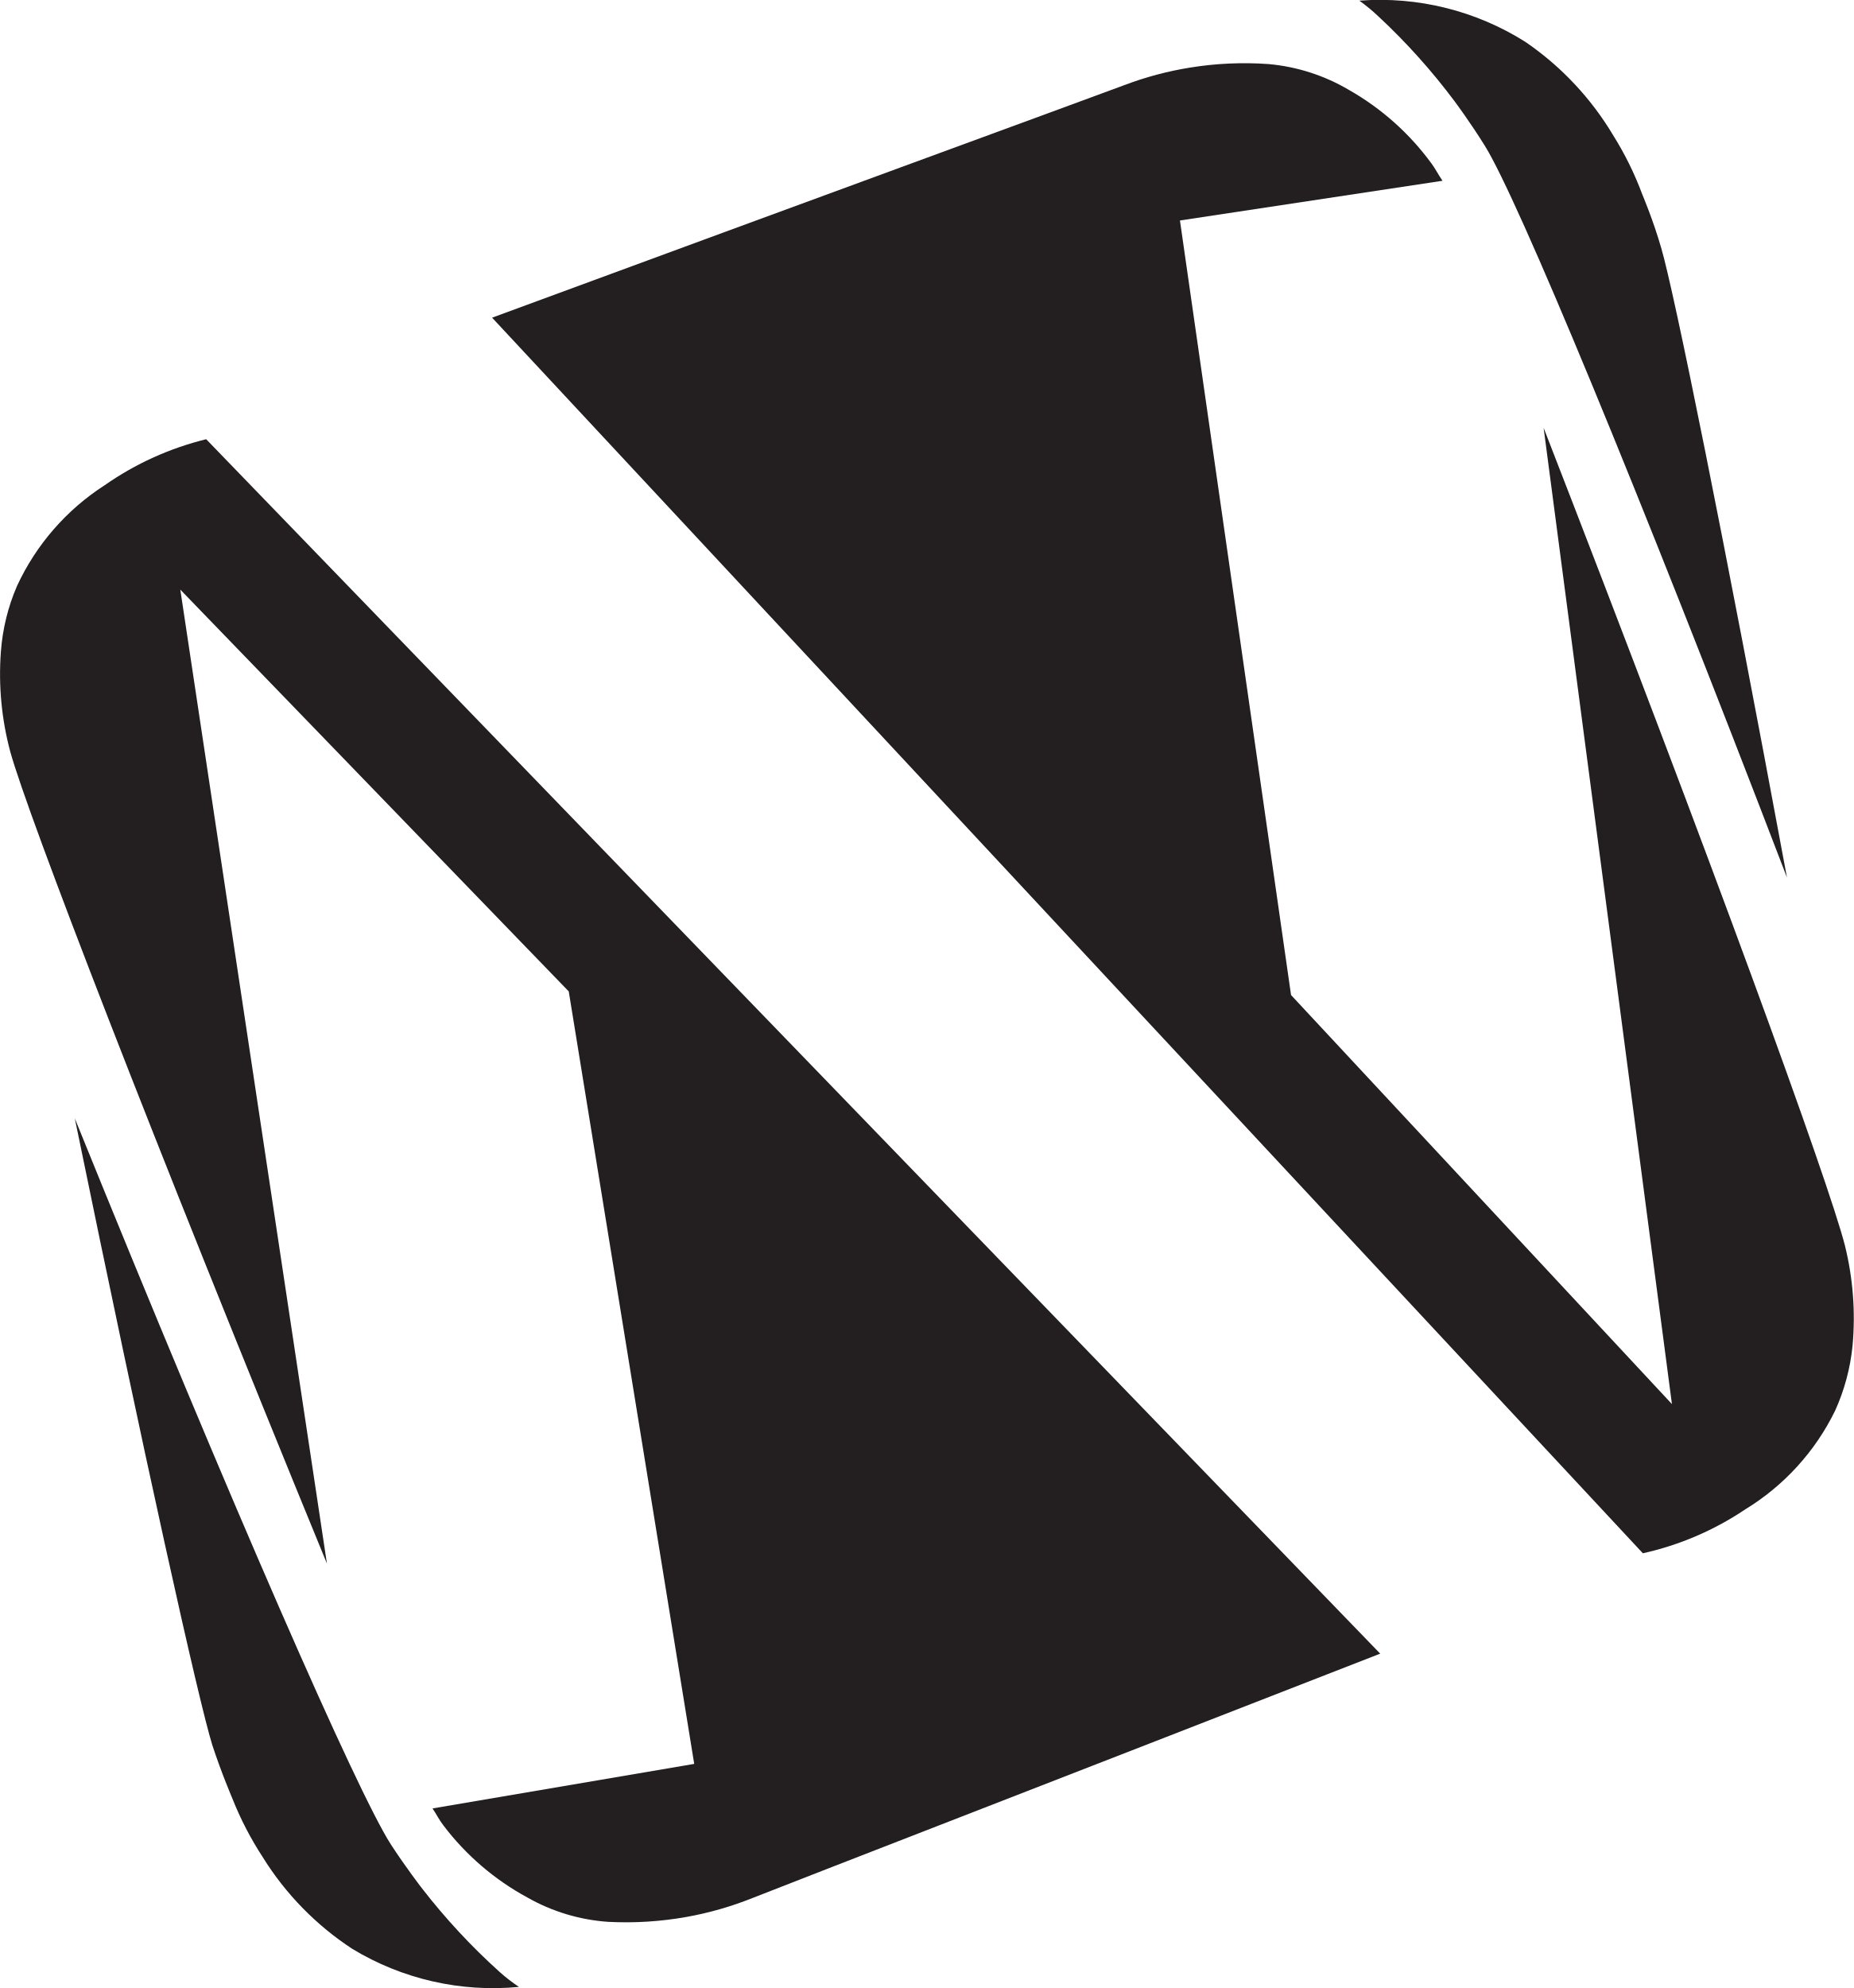
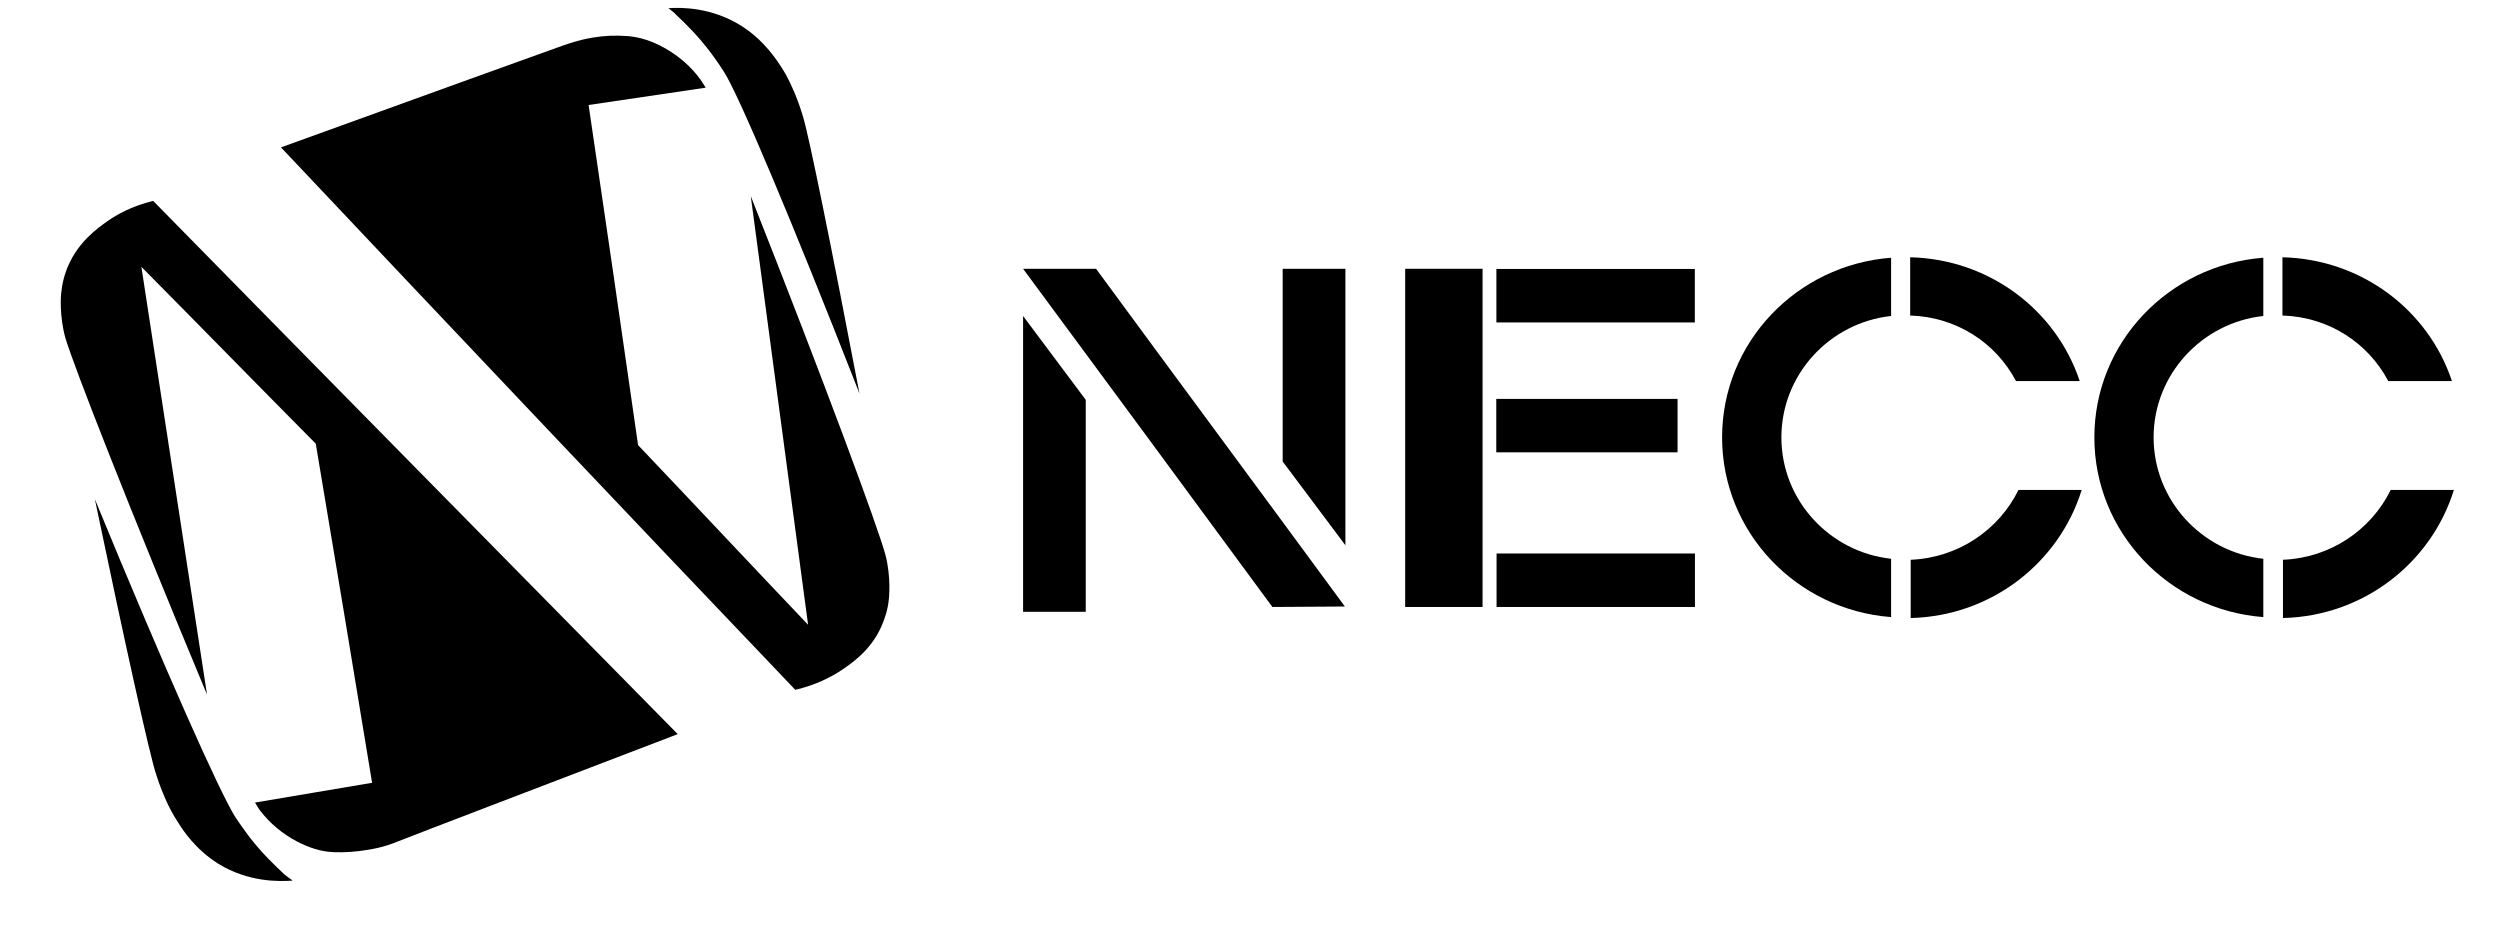
- <svg xmlns="http://www.w3.org/2000/svg" id="Camada_1" data-name="Camada 1" viewBox="0 0 169.01 181.23">
+ <svg xmlns="http://www.w3.org/2000/svg" width="43" height="16" viewBox="0 0 43 16" fill="none">
+   <g clip-path="url(#clip0_475_14239)">
+     <path d="M4.833 2.535C7.411 1.599 9.281 0.928 9.694 0.779C9.753 0.762 9.939 0.688 10.2 0.646C10.394 0.613 10.596 0.605 10.798 0.621C11.017 0.638 11.228 0.713 11.421 0.82C11.674 0.961 11.885 1.143 12.053 1.375C12.079 1.417 12.104 1.458 12.138 1.508C11.464 1.607 10.79 1.707 10.124 1.806C10.411 3.753 10.697 5.709 10.975 7.656C11.952 8.683 12.921 9.719 13.899 10.746C13.57 8.286 13.241 5.833 12.913 3.372C14.21 6.653 15.103 9.073 15.23 9.545C15.331 9.935 15.289 10.299 15.289 10.299C15.272 10.481 15.221 10.639 15.154 10.788C14.969 11.194 14.648 11.409 14.463 11.534C14.311 11.633 14.042 11.782 13.679 11.865C10.722 8.766 7.773 5.651 4.833 2.535Z" fill="black" />
+     <path d="M11.497 0.141C11.716 0.124 12.255 0.124 12.769 0.456C13.165 0.713 13.376 1.061 13.443 1.16C13.536 1.301 13.603 1.45 13.671 1.607C13.671 1.607 13.755 1.806 13.814 2.013C13.915 2.345 14.294 4.209 14.783 6.769C13.62 3.795 12.71 1.641 12.457 1.243C12.348 1.069 12.222 0.903 12.222 0.903C12.011 0.621 11.792 0.406 11.632 0.257C11.598 0.215 11.548 0.182 11.497 0.141Z" fill="black" />
+     <path d="M11.657 12.627C9.104 13.605 7.234 14.318 6.838 14.475C6.779 14.5 6.594 14.575 6.332 14.616C6.139 14.649 5.936 14.666 5.734 14.657C5.515 14.649 5.305 14.575 5.111 14.475C4.858 14.342 4.639 14.16 4.47 13.937C4.437 13.895 4.42 13.854 4.386 13.804C5.06 13.688 5.726 13.58 6.4 13.464C6.08 11.517 5.759 9.578 5.431 7.631C4.428 6.62 3.434 5.601 2.432 4.59C2.811 7.043 3.181 9.495 3.561 11.948C2.204 8.692 1.269 6.297 1.126 5.817C1.016 5.427 1.05 5.063 1.05 5.063C1.067 4.88 1.109 4.715 1.176 4.565C1.353 4.159 1.673 3.927 1.85 3.803C2.002 3.695 2.263 3.546 2.634 3.455C5.642 6.521 8.649 9.57 11.657 12.627Z" fill="black" />
+     <path d="M5.035 15.146C4.816 15.163 4.276 15.179 3.754 14.856C3.358 14.608 3.139 14.268 3.072 14.16C2.979 14.019 2.903 13.879 2.836 13.721C2.836 13.721 2.751 13.53 2.684 13.315C2.574 12.984 2.162 11.128 1.631 8.584C2.844 11.534 3.796 13.671 4.057 14.069C4.175 14.243 4.293 14.4 4.293 14.4C4.512 14.682 4.731 14.889 4.891 15.039C4.934 15.072 4.984 15.113 5.035 15.146Z" fill="black" />
+     <path d="M18.675 10.523C18.313 10.523 17.959 10.523 17.597 10.523C17.597 8.824 17.597 7.126 17.597 5.435C17.959 5.916 18.313 6.397 18.675 6.877C18.675 8.087 18.675 9.305 18.675 10.523Z" fill="black" />
+     <path d="M17.597 4.623C18.018 4.623 18.439 4.623 18.852 4.623C20.276 6.562 21.708 8.493 23.132 10.432C22.719 10.432 22.298 10.44 21.885 10.44C20.461 8.501 19.029 6.562 17.597 4.623Z" fill="black" />
+     <path d="M22.062 4.623C22.425 4.623 22.779 4.623 23.141 4.623C23.141 6.206 23.141 7.797 23.141 9.379C22.779 8.899 22.425 8.418 22.062 7.938C22.062 6.836 22.062 5.725 22.062 4.623Z" fill="black" />
+     <path d="M25.5 4.623H24.169V10.44H25.5V4.623Z" fill="black" />
+     <path d="M25.738 4.626V5.546H29.151V4.626H25.738Z" fill="black" />
+     <path d="M25.741 9.52V10.44H29.153V9.52H25.741Z" fill="black" />
+     <path d="M25.736 6.861V7.78H28.854V6.861H25.736Z" fill="black" />
+     <path d="M32.864 9.628V10.63C34.254 10.597 35.417 9.678 35.805 8.427H34.718C34.381 9.114 33.681 9.595 32.864 9.628Z" fill="black" />
+     <path d="M30.64 7.523C30.64 6.446 31.465 5.551 32.527 5.435V4.433C30.901 4.557 29.62 5.891 29.62 7.523C29.62 9.156 30.901 10.49 32.527 10.614V9.611C31.465 9.495 30.64 8.601 30.64 7.523Z" fill="black" />
+     <path d="M34.675 6.554H35.771C35.366 5.336 34.22 4.458 32.855 4.425V5.427C33.656 5.452 34.33 5.899 34.675 6.554Z" fill="black" />
+     <path d="M39.267 9.628V10.63C40.657 10.597 41.819 9.678 42.207 8.427H41.12C40.783 9.114 40.084 9.595 39.267 9.628Z" fill="black" />
+     <path d="M37.042 7.523C37.042 6.446 37.868 5.551 38.929 5.435V4.433C37.303 4.557 36.023 5.891 36.023 7.523C36.023 9.156 37.303 10.49 38.929 10.614V9.611C37.868 9.495 37.042 8.601 37.042 7.523Z" fill="black" />
+     <path d="M41.078 6.554H42.173C41.769 5.336 40.623 4.458 39.258 4.425V5.427C40.058 5.452 40.732 5.899 41.078 6.554Z" fill="black" />
+   </g>
  <defs>
-     <style>.cls-1{fill:#231f20;}</style>
+     <clipPath id="clip0_475_14239">
+       <rect width="41.603" height="15.295" fill="black" transform="translate(0.898438)" />
+     </clipPath>
  </defs>
-   <path class="cls-1" d="M46.68,30.64c30.55-11.26,52.84-19.41,57.65-21.2a30.63,30.63,0,0,1,6-1.6,30.94,30.94,0,0,1,7.14-.32,17.48,17.48,0,0,1,7.36,2.37,24,24,0,0,1,7.51,6.7c.34.46.61,1,1,1.57l-23.94,3.62,10.13,70.61,34.73,37.29-11.7-89c15.39,39.59,26,68.77,27.47,74.53a27.58,27.58,0,0,1,.7,9.14,18.91,18.91,0,0,1-1.59,5.93,21.69,21.69,0,0,1-8.2,9,27.36,27.36,0,0,1-9.33,4Z" transform="translate(-1.81 -1.68)" />
-   <path class="cls-1" d="M125.76,1.74A24.82,24.82,0,0,1,140.9,5.5a27.19,27.19,0,0,1,8,8.51,29.47,29.47,0,0,1,2.66,5.4s1,2.35,1.73,4.9c1.18,4,5.73,26.48,11.46,57.37C151,45.79,140.2,19.8,137.22,15c-1.32-2.13-2.75-4.05-2.75-4.05a57.91,57.91,0,0,0-7-7.8h0A16.91,16.91,0,0,0,125.76,1.74Z" transform="translate(-1.81 -1.68)" />
-   <path class="cls-1" d="M127.66,152.43c-30.34,11.83-52.47,20.4-57.24,22.28a30.89,30.89,0,0,1-6,1.72,31.47,31.47,0,0,1-7.14.45,17.31,17.31,0,0,1-7.4-2.23,23.9,23.9,0,0,1-7.63-6.55c-.36-.46-.63-1-1-1.56l23.86-4.06L53.67,92.06,18.25,55.43q6.69,44.4,13.37,88.79C15.49,104.92,4.35,76,2.75,70.22a27.32,27.32,0,0,1-.86-9.12,18.5,18.5,0,0,1,1.47-6,21.81,21.81,0,0,1,8-9.19,27.63,27.63,0,0,1,9.25-4.19Z" transform="translate(-1.81 -1.68)" />
-   <path class="cls-1" d="M49.13,182.81a24.73,24.73,0,0,1-15.2-3.47A27,27,0,0,1,25.78,171,29.91,29.91,0,0,1,23,165.64s-1-2.33-1.83-4.87c-1.25-4-6.23-26.37-12.54-57.14C23.06,139.25,34.36,165,37.43,169.79c1.36,2.1,2.83,4,2.83,4a58.22,58.22,0,0,0,7.11,7.66h0A15.56,15.56,0,0,0,49.13,182.81Z" transform="translate(-1.81 -1.68)" />
</svg>
